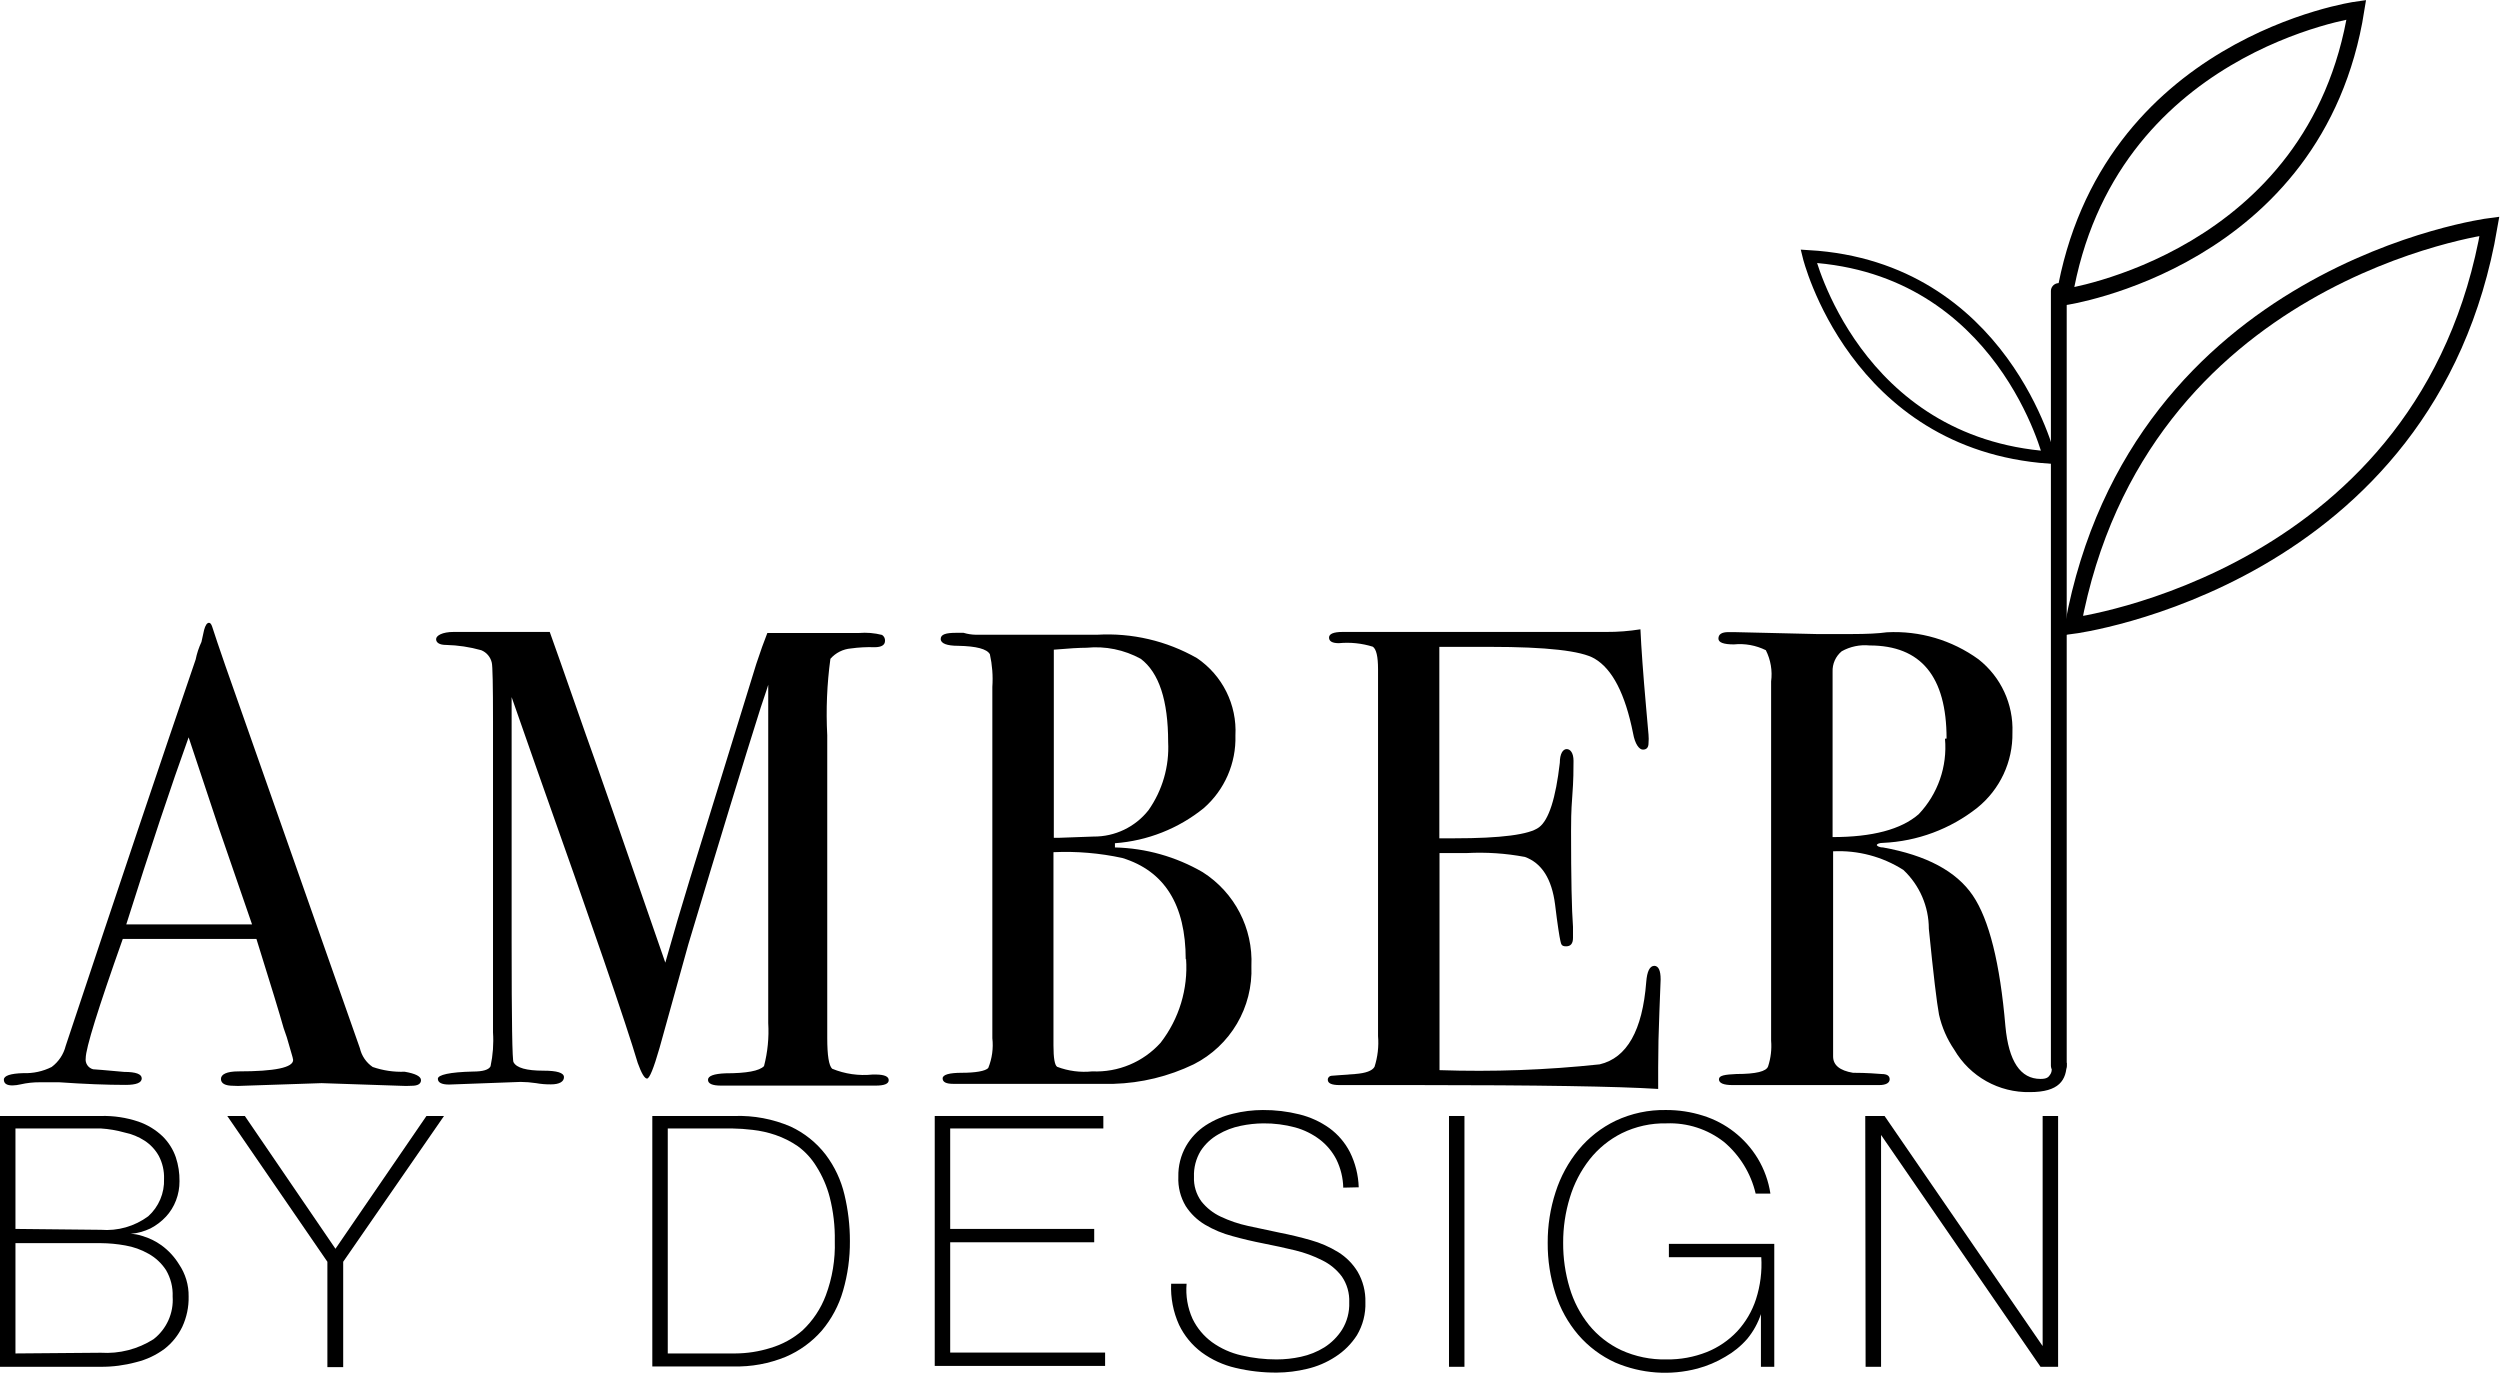
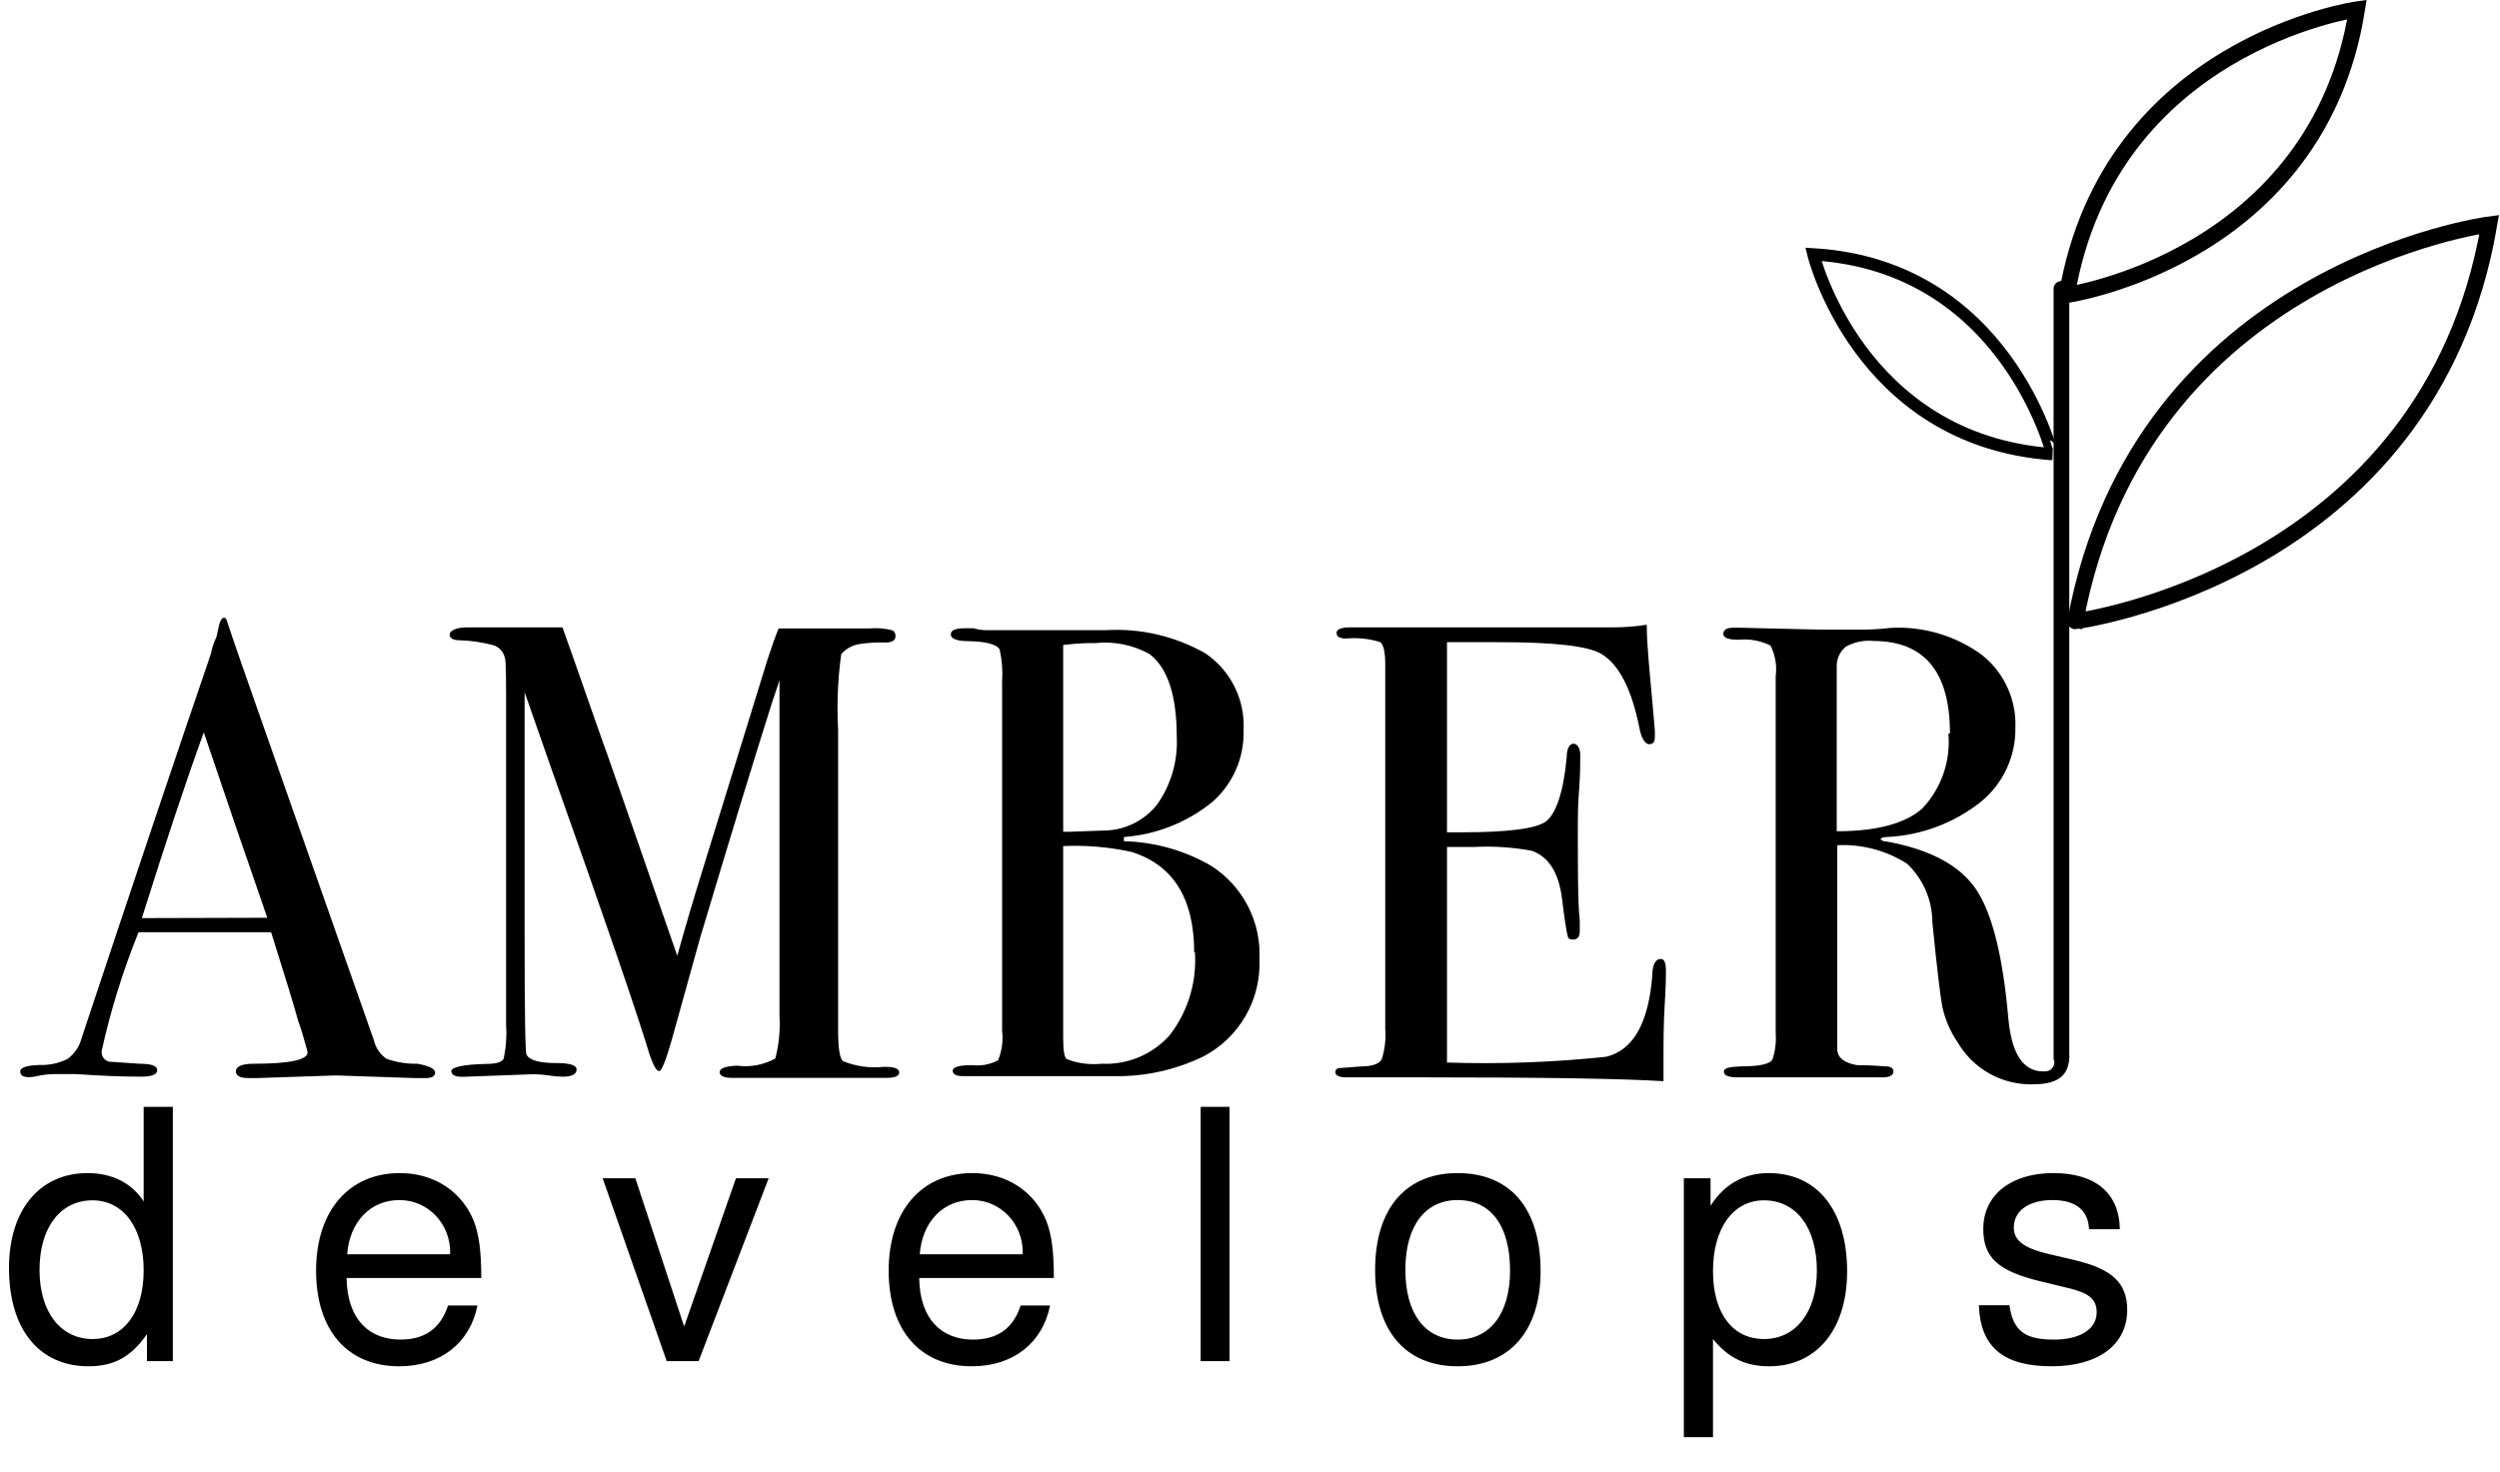
- <svg xmlns="http://www.w3.org/2000/svg" id="Layer_1" data-name="Layer 1" viewBox="0 0 142.34 78.15">
+ <svg xmlns="http://www.w3.org/2000/svg" viewBox="0 0 143.24 84.36">
  <defs>
-     <style>.cls-1,.cls-2,.cls-3{stroke:#000;}.cls-1{stroke-linecap:round;stroke-linejoin:round;stroke-width:0.9px;}.cls-2,.cls-3{fill:none;stroke-miterlimit:10;}.cls-2{stroke-width:0.92px;}.cls-3{stroke-width:0.7px;}</style>
+     <style>.cls-1,.cls-2,.cls-3{fill:none;stroke:#000;}.cls-1{stroke-linecap:round;stroke-linejoin:round;stroke-width:0.9px;}.cls-2,.cls-3{stroke-miterlimit:10;}.cls-2{stroke-width:0.92px;}.cls-3{stroke-width:0.7px;}.cls-4{font-size:20px;font-family:HelveticaNeue-Thin, Helvetica Neue;letter-spacing:0.31em;}</style>
  </defs>
-   <path d="M25.23,62.25c0,.21-.18.32-.53.32a5,5,0,0,1-.64,0l-4.49-.15-4.49.15a3.64,3.64,0,0,1-.53,0c-.47,0-.71-.13-.71-.39s.32-.43,1-.43q3.11,0,3.11-.65a2,2,0,0,0-.07-.29l-.29-1-.18-.52q-.32-1.15-1.55-5.08H8.25Q6.14,60.16,6.14,61a.57.57,0,0,0,.42.63q.11,0,1.77.15,1,0,1,.37t-.92.37q-1.63,0-3.78-.15-.53,0-1.1,0a4.83,4.83,0,0,0-1.1.12,2.25,2.25,0,0,1-.46.06c-.33,0-.49-.11-.49-.33s.37-.35,1.11-.37a3.31,3.31,0,0,0,1.61-.35A2.14,2.14,0,0,0,5,60.3q4.55-13.68,7.4-22a4.41,4.41,0,0,1,.33-1l.15-.68q.11-.41.28-.41c.07,0,.13.07.18.22q.46,1.44,2.08,6,1.27,3.59,6.33,18a1.77,1.77,0,0,0,.73,1.07,5,5,0,0,0,1.82.27Q25.23,61.93,25.23,62.25Zm-9.62-8.87-1.9-5.51L12,42.73q-1.48,4.1-3.55,10.65Z" transform="translate(-1.26 -0.75)" />
-   <path d="M51.86,62.25q0,.31-.74.31H42.31q-.74,0-.74-.33t1-.37q1.8,0,2.19-.41A7.87,7.87,0,0,0,45,59V39.74s-.14.46-.43,1.3q-1.42,4.48-4.12,13.48l-1.64,5.9q-.5,1.74-.71,1.74t-.53-.89q-1-3.37-5.78-16.83l-1.4-4q0,.7,0,1.93v12q0,6.78.11,6.86.25.48,1.7.48c.78,0,1.17.12,1.17.37s-.25.41-.74.41a4.49,4.49,0,0,1-.85-.07,6.13,6.13,0,0,0-.88-.07l-4.07.15c-.42,0-.64-.11-.64-.33s.67-.38,2-.41q.85,0,1-.3a7,7,0,0,0,.14-1.93V41.82q0-3.08-.07-3.34a1,1,0,0,0-.6-.71,8.12,8.12,0,0,0-2-.3c-.38,0-.57-.13-.57-.33s.35-.41,1-.41h2.47q2.11,0,3,0,.18.48,2.05,5.83.81,2.23,4.53,13,.68-2.42,1.4-4.76l3.78-12.25q.35-1.06.63-1.76l5.21,0a4,4,0,0,1,1.32.11.37.37,0,0,1,.17.33q0,.37-.6.37a7.8,7.8,0,0,0-1.34.07,1.74,1.74,0,0,0-1.17.59,23.22,23.22,0,0,0-.18,4.35V59.85q0,1.49.28,1.75a4.75,4.75,0,0,0,2.3.33h.21Q51.86,61.94,51.86,62.25Z" transform="translate(-1.26 -0.75)" />
-   <path d="M72.51,55.75a6,6,0,0,1-3.29,5.6,11.24,11.24,0,0,1-4.56,1.11q-.81,0-4.81,0H55.53c-.4,0-.6-.1-.6-.31s.37-.32,1.1-.32,1.35-.09,1.5-.28a3.47,3.47,0,0,0,.23-1.69v-20A6.51,6.51,0,0,0,57.62,38q-.25-.45-1.8-.48c-.64,0-1-.13-1-.39s.29-.35.88-.35h.42a2.59,2.59,0,0,0,.71.11h6.89a10.27,10.27,0,0,1,5.69,1.33,5,5,0,0,1,2.19,4.41,5.29,5.29,0,0,1-1.8,4.13,9.1,9.1,0,0,1-5.06,2V49a10.44,10.44,0,0,1,5,1.41A6,6,0,0,1,72.51,55.75ZM67.77,43q0-3.56-1.56-4.74a5.32,5.32,0,0,0-3.08-.63q-.6,0-1.87.11V48.45h.32l1.94-.07a3.94,3.94,0,0,0,3.13-1.5A6.2,6.2,0,0,0,67.77,43Zm1,12.38q0-4.67-3.61-5.78a15.24,15.24,0,0,0-3.92-.33v11q0,1.08.21,1.22a4.35,4.35,0,0,0,2,.26,4.94,4.94,0,0,0,3.89-1.63A7,7,0,0,0,68.79,55.34Z" transform="translate(-1.26 -0.75)" />
-   <path d="M95.81,56.52q0,.15-.07,1.82t-.07,3.19v1.22q-3.47-.22-13.72-.22H77.53c-.45,0-.67-.1-.67-.3a.22.22,0,0,1,.21-.23l1.34-.1q.92-.07,1.11-.41a4.51,4.51,0,0,0,.2-1.75V38.85c0-.72-.1-1.15-.3-1.28a4.91,4.91,0,0,0-1.93-.2c-.38,0-.56-.11-.56-.32s.26-.32.78-.32h15a11.83,11.83,0,0,0,1.95-.15q.07,1.59.32,4.41l.14,1.59a2.69,2.69,0,0,1,0,.48c0,.25-.11.37-.32.37s-.45-.31-.56-.93q-.67-3.36-2.19-4.25-1.13-.67-5.94-.67h-2.9v10.9h.85q4,0,4.83-.63t1.18-3.67c0-.52.18-.78.39-.78s.39.22.39.67,0,1.1-.07,2-.07,1.52-.07,2q0,4,.11,5.45,0,.37,0,.63c0,.32-.13.48-.39.48s-.28-.1-.33-.32-.16-.89-.3-2.06q-.28-2.19-1.72-2.71a13.94,13.94,0,0,0-3.31-.22H83.22V61.68a65.15,65.15,0,0,0,9.12-.33q2.33-.55,2.65-4.69.07-.91.46-.92C95.69,55.75,95.81,56,95.81,56.52Z" transform="translate(-1.26 -0.75)" />
-   <path d="M118.93,61.26c0,1-.44,1.67-2.09,1.67a4.87,4.87,0,0,1-4.31-2.41,5.81,5.81,0,0,1-.87-2q-.19-1-.58-4.89a4.6,4.6,0,0,0-1.45-3.35,6.83,6.83,0,0,0-4-1.06V60.9q0,.74,1.13.93c.21,0,.75,0,1.63.07.31,0,.46.1.46.3s-.2.33-.6.33H99.91c-.52,0-.78-.11-.78-.33s.34-.27,1-.3q1.66,0,1.8-.44A3.73,3.73,0,0,0,102.1,60V39.55a3.06,3.06,0,0,0-.3-1.78,3.34,3.34,0,0,0-1.82-.33q-.88,0-.88-.33c0-.25.19-.37.57-.37l.32,0,4.7.11q.71,0,2,0t2-.1a8.14,8.14,0,0,1,5.22,1.54,5.06,5.06,0,0,1,1.93,4.17,5.38,5.38,0,0,1-2,4.28,9.32,9.32,0,0,1-5.37,2c-.21,0-.33.06-.35.11s.12.15.35.15q3.71.67,5.11,2.73t1.86,7.45q.28,3,2,3c.35,0,.45-.1.53-.22s.12-.17.12-.56m-6-18.6q0-5.3-4.38-5.3a2.71,2.71,0,0,0-1.59.33A1.44,1.44,0,0,0,105.6,39v9.41q3.4,0,4.9-1.3A5.53,5.53,0,0,0,112,42.81Z" transform="translate(-1.26 -0.75)" />
-   <path d="M1.26,64.29H7a6.17,6.17,0,0,1,2.14.32,3.78,3.78,0,0,1,1.38.84,3.08,3.08,0,0,1,.75,1.19A4.14,4.14,0,0,1,11.48,68a3,3,0,0,1-.2,1.1,2.85,2.85,0,0,1-.57.92,3.26,3.26,0,0,1-.88.67A3.29,3.29,0,0,1,8.7,71l0,0a2.28,2.28,0,0,1,.66.12,3.62,3.62,0,0,1,1.09.53,3.8,3.8,0,0,1,1,1.08A3.18,3.18,0,0,1,12,74.57a3.9,3.9,0,0,1-.36,1.72,3.54,3.54,0,0,1-1,1.25A4.49,4.49,0,0,1,9,78.31a7.51,7.51,0,0,1-2,.26H1.26ZM7,70.77A4,4,0,0,0,9.7,70a2.73,2.73,0,0,0,.9-2.13,2.62,2.62,0,0,0-.3-1.31,2.47,2.47,0,0,0-.8-.86,3.34,3.34,0,0,0-1.15-.47A6.47,6.47,0,0,0,7,65H2.14v5.72Zm0,7A5,5,0,0,0,10,77a2.83,2.83,0,0,0,1.09-2.43,2.74,2.74,0,0,0-.38-1.51,2.82,2.82,0,0,0-1-.93,4.05,4.05,0,0,0-1.32-.47A8.12,8.12,0,0,0,7,71.53H2.14v6.28Z" transform="translate(-1.26 -0.75)" />
-   <path d="M25.54,64.29h1l-5.74,8.3v6H19.9v-6l-5.7-8.3h1l5.16,7.56Z" transform="translate(-1.26 -0.75)" />
-   <path d="M38.4,64.29h4.68a7.47,7.47,0,0,1,3.19.6,5.38,5.38,0,0,1,2,1.6,6.1,6.1,0,0,1,1.07,2.28,11.2,11.2,0,0,1,.31,2.64,9.88,9.88,0,0,1-.39,2.83,6.15,6.15,0,0,1-1.21,2.27A5.69,5.69,0,0,1,46,78a7.34,7.34,0,0,1-3,.55H38.4Zm4.72,13.52a6.81,6.81,0,0,0,2-.31,4.87,4.87,0,0,0,1.83-1,5.27,5.27,0,0,0,1.33-2,8.12,8.12,0,0,0,.51-3.09,9.4,9.4,0,0,0-.29-2.5,6.15,6.15,0,0,0-.76-1.75A4,4,0,0,0,46.67,66a5.32,5.32,0,0,0-1.26-.63,6.11,6.11,0,0,0-1.3-.29A11,11,0,0,0,42.94,65H39.28V77.81Z" transform="translate(-1.26 -0.75)" />
-   <path d="M54.48,64.29h9.6V65H55.36v5.72h8.2v.76h-8.2v6.28h8.82v.76h-9.7Z" transform="translate(-1.26 -0.75)" />
-   <path d="M77.74,68.37a3.85,3.85,0,0,0-.39-1.6,3.36,3.36,0,0,0-.95-1.14A4.14,4.14,0,0,0,75,64.94a6.76,6.76,0,0,0-1.81-.23,6.55,6.55,0,0,0-1.29.14,4.12,4.12,0,0,0-1.28.49,2.9,2.9,0,0,0-1,.94,2.66,2.66,0,0,0-.38,1.47,2.22,2.22,0,0,0,.42,1.4,3.06,3.06,0,0,0,1.1.87,7.23,7.23,0,0,0,1.56.53l1.78.38q.92.18,1.79.43a6.17,6.17,0,0,1,1.56.68,3.38,3.38,0,0,1,1.11,1.12A3.28,3.28,0,0,1,79,74.89a3.45,3.45,0,0,1-.48,1.88A4.05,4.05,0,0,1,77.29,78a5,5,0,0,1-1.62.69,7.46,7.46,0,0,1-1.71.21,9.85,9.85,0,0,1-2.36-.27,5.27,5.27,0,0,1-1.92-.88,4.25,4.25,0,0,1-1.29-1.57,5.12,5.12,0,0,1-.45-2.34h.88a4,4,0,0,0,.34,2,3.6,3.6,0,0,0,1.11,1.33,4.61,4.61,0,0,0,1.67.75,8.65,8.65,0,0,0,2,.23A6.44,6.44,0,0,0,75.33,78a4.23,4.23,0,0,0,1.34-.54,3.32,3.32,0,0,0,1-1,2.77,2.77,0,0,0,.41-1.56,2.42,2.42,0,0,0-.42-1.47,3.08,3.08,0,0,0-1.11-.92A7.15,7.15,0,0,0,75,71.94q-.87-.21-1.79-.39t-1.78-.42a6.13,6.13,0,0,1-1.56-.65,3.34,3.34,0,0,1-1.1-1.06,3,3,0,0,1-.42-1.67A3.39,3.39,0,0,1,68.79,66a3.51,3.51,0,0,1,1.12-1.18,5,5,0,0,1,1.55-.66,7.16,7.16,0,0,1,1.7-.21,8.34,8.34,0,0,1,2.09.25,5,5,0,0,1,1.7.78,3.9,3.9,0,0,1,1.17,1.37,4.84,4.84,0,0,1,.5,2Z" transform="translate(-1.26 -0.75)" />
-   <path d="M83.76,64.29h.88V78.57h-.88Z" transform="translate(-1.26 -0.75)" />
-   <path d="M89.38,71.51a9.18,9.18,0,0,1,.45-2.89,7.33,7.33,0,0,1,1.31-2.41,6.25,6.25,0,0,1,2.11-1.65,6.46,6.46,0,0,1,2.87-.61,6.84,6.84,0,0,1,2.1.32,5.59,5.59,0,0,1,3.12,2.44,5.45,5.45,0,0,1,.72,2h-.84a5.49,5.49,0,0,0-1.8-2.94,5,5,0,0,0-3.28-1.06,5.52,5.52,0,0,0-2.54.56,5.45,5.45,0,0,0-1.84,1.5,6.62,6.62,0,0,0-1.12,2.17,8.63,8.63,0,0,0-.38,2.57,8.73,8.73,0,0,0,.37,2.57,6.18,6.18,0,0,0,1.1,2.11,5.26,5.26,0,0,0,1.83,1.43,5.88,5.88,0,0,0,2.58.53,6,6,0,0,0,2.3-.42,4.87,4.87,0,0,0,1.73-1.18,4.94,4.94,0,0,0,1.07-1.83,6.51,6.51,0,0,0,.3-2.39H96.28v-.76h6v7h-.76v-3h0a4.38,4.38,0,0,1-.78,1.41A4.81,4.81,0,0,1,99.49,78a6.21,6.21,0,0,1-1.58.67,7.21,7.21,0,0,1-4.68-.34,6.15,6.15,0,0,1-2.11-1.58,6.76,6.76,0,0,1-1.3-2.35A9.28,9.28,0,0,1,89.38,71.51Z" transform="translate(-1.26 -0.75)" />
-   <path d="M107.46,64.29h1.1l9,13.1h0V64.29h.88V78.57h-1l-9.08-13.2h0v13.2h-.88Z" transform="translate(-1.26 -0.75)" />
-   <line class="cls-1" x1="117.22" y1="60.67" x2="117.22" y2="16.57" />
-   <path class="cls-2" d="M135.42,1.3s-14.21,2-16.63,16.37C118.79,17.67,133.15,15.6,135.42,1.3Z" transform="translate(-1.26 -0.75)" />
-   <path class="cls-2" d="M143,13.63S123,16.22,119.28,36.38C119.28,36.38,139.56,33.76,143,13.63Z" transform="translate(-1.26 -0.75)" />
-   <path class="cls-3" d="M104.24,15.34s2.6,10.67,13.7,11.46C117.94,26.8,115.31,16,104.24,15.34Z" transform="translate(-1.26 -0.75)" />
+   <g id="Layer_1" data-name="Layer 1">
+     <path d="M24,61.5c0,.21-.18.32-.53.32H22.8l-4.49-.15-4.49.15h-.53c-.47,0-.71-.13-.71-.39s.32-.43,1-.43c2.07,0,3.11-.22,3.11-.65a2.46,2.46,0,0,0-.07-.29l-.29-1-.18-.52q-.31-1.15-1.55-5.08H7a42.89,42.89,0,0,0-2.11,6.79.56.56,0,0,0,.42.63L7.07,61c.67,0,1,.12,1,.37s-.31.37-.92.37q-1.64,0-3.78-.15H2.27a5.08,5.08,0,0,0-1.1.12,1.82,1.82,0,0,1-.46.06c-.33,0-.49-.11-.49-.33s.37-.35,1.11-.37a3.32,3.32,0,0,0,1.61-.35,2.15,2.15,0,0,0,.8-1.2q4.55-13.68,7.4-22a4.35,4.35,0,0,1,.33-1l.15-.68c.07-.27.17-.41.28-.41s.13.07.18.22q.47,1.44,2.08,6,1.27,3.59,6.33,18a1.76,1.76,0,0,0,.73,1.07A5.09,5.09,0,0,0,23,61Q24,61.19,24,61.5Zm-9.62-8.87-1.9-5.51L10.74,42q-1.49,4.1-3.55,10.65Z" transform="translate(0.94 -0.01)" />
+     <path d="M50.6,61.5c0,.21-.25.31-.74.31H41.05c-.49,0-.74-.11-.74-.33s.33-.34,1-.37a3.55,3.55,0,0,0,2.19-.41,7.8,7.8,0,0,0,.24-2.45V39s-.14.46-.43,1.3q-1.43,4.49-4.12,13.48l-1.64,5.9c-.33,1.16-.57,1.74-.71,1.74s-.32-.3-.53-.89q-1-3.37-5.78-16.83l-1.4-4V53.62q0,6.78.11,6.86c.17.32.73.48,1.7.48.78,0,1.17.12,1.17.37s-.25.41-.74.41a4.88,4.88,0,0,1-.85-.07,6.52,6.52,0,0,0-.88-.07l-4.07.15c-.42,0-.64-.11-.64-.33s.67-.38,2-.41c.57,0,.9-.1,1-.3a6.93,6.93,0,0,0,.14-1.93V41.07c0-2,0-3.17-.07-3.34a1,1,0,0,0-.6-.71,8.41,8.41,0,0,0-2-.3c-.38,0-.57-.13-.57-.33s.35-.41,1-.41H31.3q.18.48,2.05,5.83.81,2.23,4.53,13,.67-2.41,1.4-4.76L43.06,37.8c.23-.71.44-1.29.63-1.76H48.9a3.92,3.92,0,0,1,1.32.11.37.37,0,0,1,.17.33c0,.25-.2.37-.6.37a7.48,7.48,0,0,0-1.34.07,1.77,1.77,0,0,0-1.17.59,22.6,22.6,0,0,0-.18,4.35V59.1c0,1,.09,1.58.28,1.75a4.77,4.77,0,0,0,2.3.33h.21C50.36,61.19,50.6,61.29,50.6,61.5Z" transform="translate(0.94 -0.01)" />
+     <path d="M71.25,55A6,6,0,0,1,68,60.6a11.25,11.25,0,0,1-4.56,1.11H54.27c-.4,0-.6-.1-.6-.31s.37-.32,1.1-.32a2.53,2.53,0,0,0,1.5-.28,3.38,3.38,0,0,0,.23-1.69v-20a6.47,6.47,0,0,0-.14-1.86q-.26-.45-1.8-.48c-.64,0-1-.13-1-.39s.29-.35.88-.35h.42a2.45,2.45,0,0,0,.71.11h6.89a10.28,10.28,0,0,1,5.69,1.33,5,5,0,0,1,2.19,4.41A5.26,5.26,0,0,1,68.54,46a9.11,9.11,0,0,1-5.06,2v.24a10.46,10.46,0,0,1,5,1.41A6,6,0,0,1,71.25,55ZM66.51,42.25q0-3.55-1.56-4.74a5.24,5.24,0,0,0-3.08-.63c-.4,0-1,0-1.87.11V47.7h.32l1.94-.07a3.94,3.94,0,0,0,3.13-1.5A6.18,6.18,0,0,0,66.51,42.25Zm1,12.38q0-4.66-3.61-5.78A15.18,15.18,0,0,0,60,48.52v11c0,.72.07,1.13.21,1.22a4.4,4.4,0,0,0,2,.26,4.91,4.91,0,0,0,3.89-1.63,7,7,0,0,0,1.45-4.78Z" transform="translate(0.94 -0.01)" />
+     <path d="M94.55,55.77c0,.1,0,.71-.07,1.82s-.07,2.18-.07,3.19V62q-3.47-.22-13.72-.22H76.27c-.45,0-.67-.1-.67-.3a.22.22,0,0,1,.21-.23h0l1.34-.1c.61,0,1-.18,1.11-.41a4.5,4.5,0,0,0,.2-1.75V38.1c0-.72-.1-1.15-.3-1.28a5,5,0,0,0-1.93-.2c-.38,0-.56-.11-.56-.32s.26-.32.78-.32h15a12.71,12.71,0,0,0,2-.15c0,1.06.15,2.53.32,4.41l.14,1.59a3.84,3.84,0,0,1,0,.48c0,.25-.11.37-.32.37s-.45-.31-.56-.93q-.67-3.36-2.19-4.25-1.12-.68-5.94-.67H82v10.9h.85q4,0,4.83-.63c.55-.42,1-1.64,1.18-3.67,0-.52.18-.78.39-.78s.39.22.39.67,0,1.1-.07,2-.07,1.52-.07,2c0,2.67,0,4.48.11,5.45v.63q0,.48-.39.48c-.26,0-.28-.1-.33-.32s-.16-.89-.3-2.06c-.19-1.46-.76-2.36-1.72-2.71a14.12,14.12,0,0,0-3.31-.22H82V60.93a66.16,66.16,0,0,0,9.12-.33c1.55-.37,2.44-1.93,2.65-4.69,0-.61.2-.91.46-.92S94.55,55.25,94.55,55.77Z" transform="translate(0.94 -0.01)" />
+     <path d="M117.67,60.51c0,1-.44,1.67-2.09,1.67a4.85,4.85,0,0,1-4.31-2.41,5.86,5.86,0,0,1-.87-2c-.13-.67-.32-2.3-.58-4.89a4.62,4.62,0,0,0-1.45-3.35,6.81,6.81,0,0,0-4-1.06V60.15c0,.49.38.8,1.13.93.21,0,.75,0,1.63.07.31,0,.46.1.46.3s-.2.33-.6.33H98.65q-.78,0-.78-.33c0-.22.34-.27,1-.3,1.11,0,1.71-.15,1.8-.44a3.81,3.81,0,0,0,.17-1.46V38.8a3,3,0,0,0-.3-1.78,3.35,3.35,0,0,0-1.82-.33c-.59,0-.88-.11-.88-.33S98,36,98.41,36h.32l4.7.11h2a14.66,14.66,0,0,0,2-.1,8.12,8.12,0,0,1,5.22,1.54,5.07,5.07,0,0,1,1.93,4.17,5.37,5.37,0,0,1-2,4.28,9.37,9.37,0,0,1-5.37,2c-.21,0-.33.06-.35.11s.12.15.35.15c2.47.45,4.18,1.36,5.11,2.73s1.55,3.86,1.86,7.45c.19,2,.85,3,2,3,.35,0,.45-.1.53-.22s.12-.17.12-.56m-6-18.6q0-5.29-4.38-5.3a2.67,2.67,0,0,0-1.59.33,1.43,1.43,0,0,0-.52,1.17v9.41q3.41,0,4.9-1.3a5.55,5.55,0,0,0,1.5-4.3Z" transform="translate(0.94 -0.01)" />
+     <line class="cls-1" x1="118.16" y1="60.66" x2="118.16" y2="16.56" />
+     <path class="cls-2" d="M134.16.55s-14.21,2-16.63,16.37C117.53,16.92,131.89,14.85,134.16.55Z" transform="translate(0.94 -0.01)" />
+     <path class="cls-2" d="M141.74,12.88s-20,2.59-23.72,22.75C118,35.63,138.3,33,141.74,12.88Z" transform="translate(0.94 -0.01)" />
+     <path class="cls-3" d="M103,14.59s2.6,10.67,13.7,11.46C116.68,26.05,114.05,15.25,103,14.59Z" transform="translate(0.94 -0.01)" />
+   </g>
+   <g id="Layer_3" data-name="Layer 3">
+     <text class="cls-4" transform="translate(0 78.04)">develops</text>
+   </g>
</svg>
